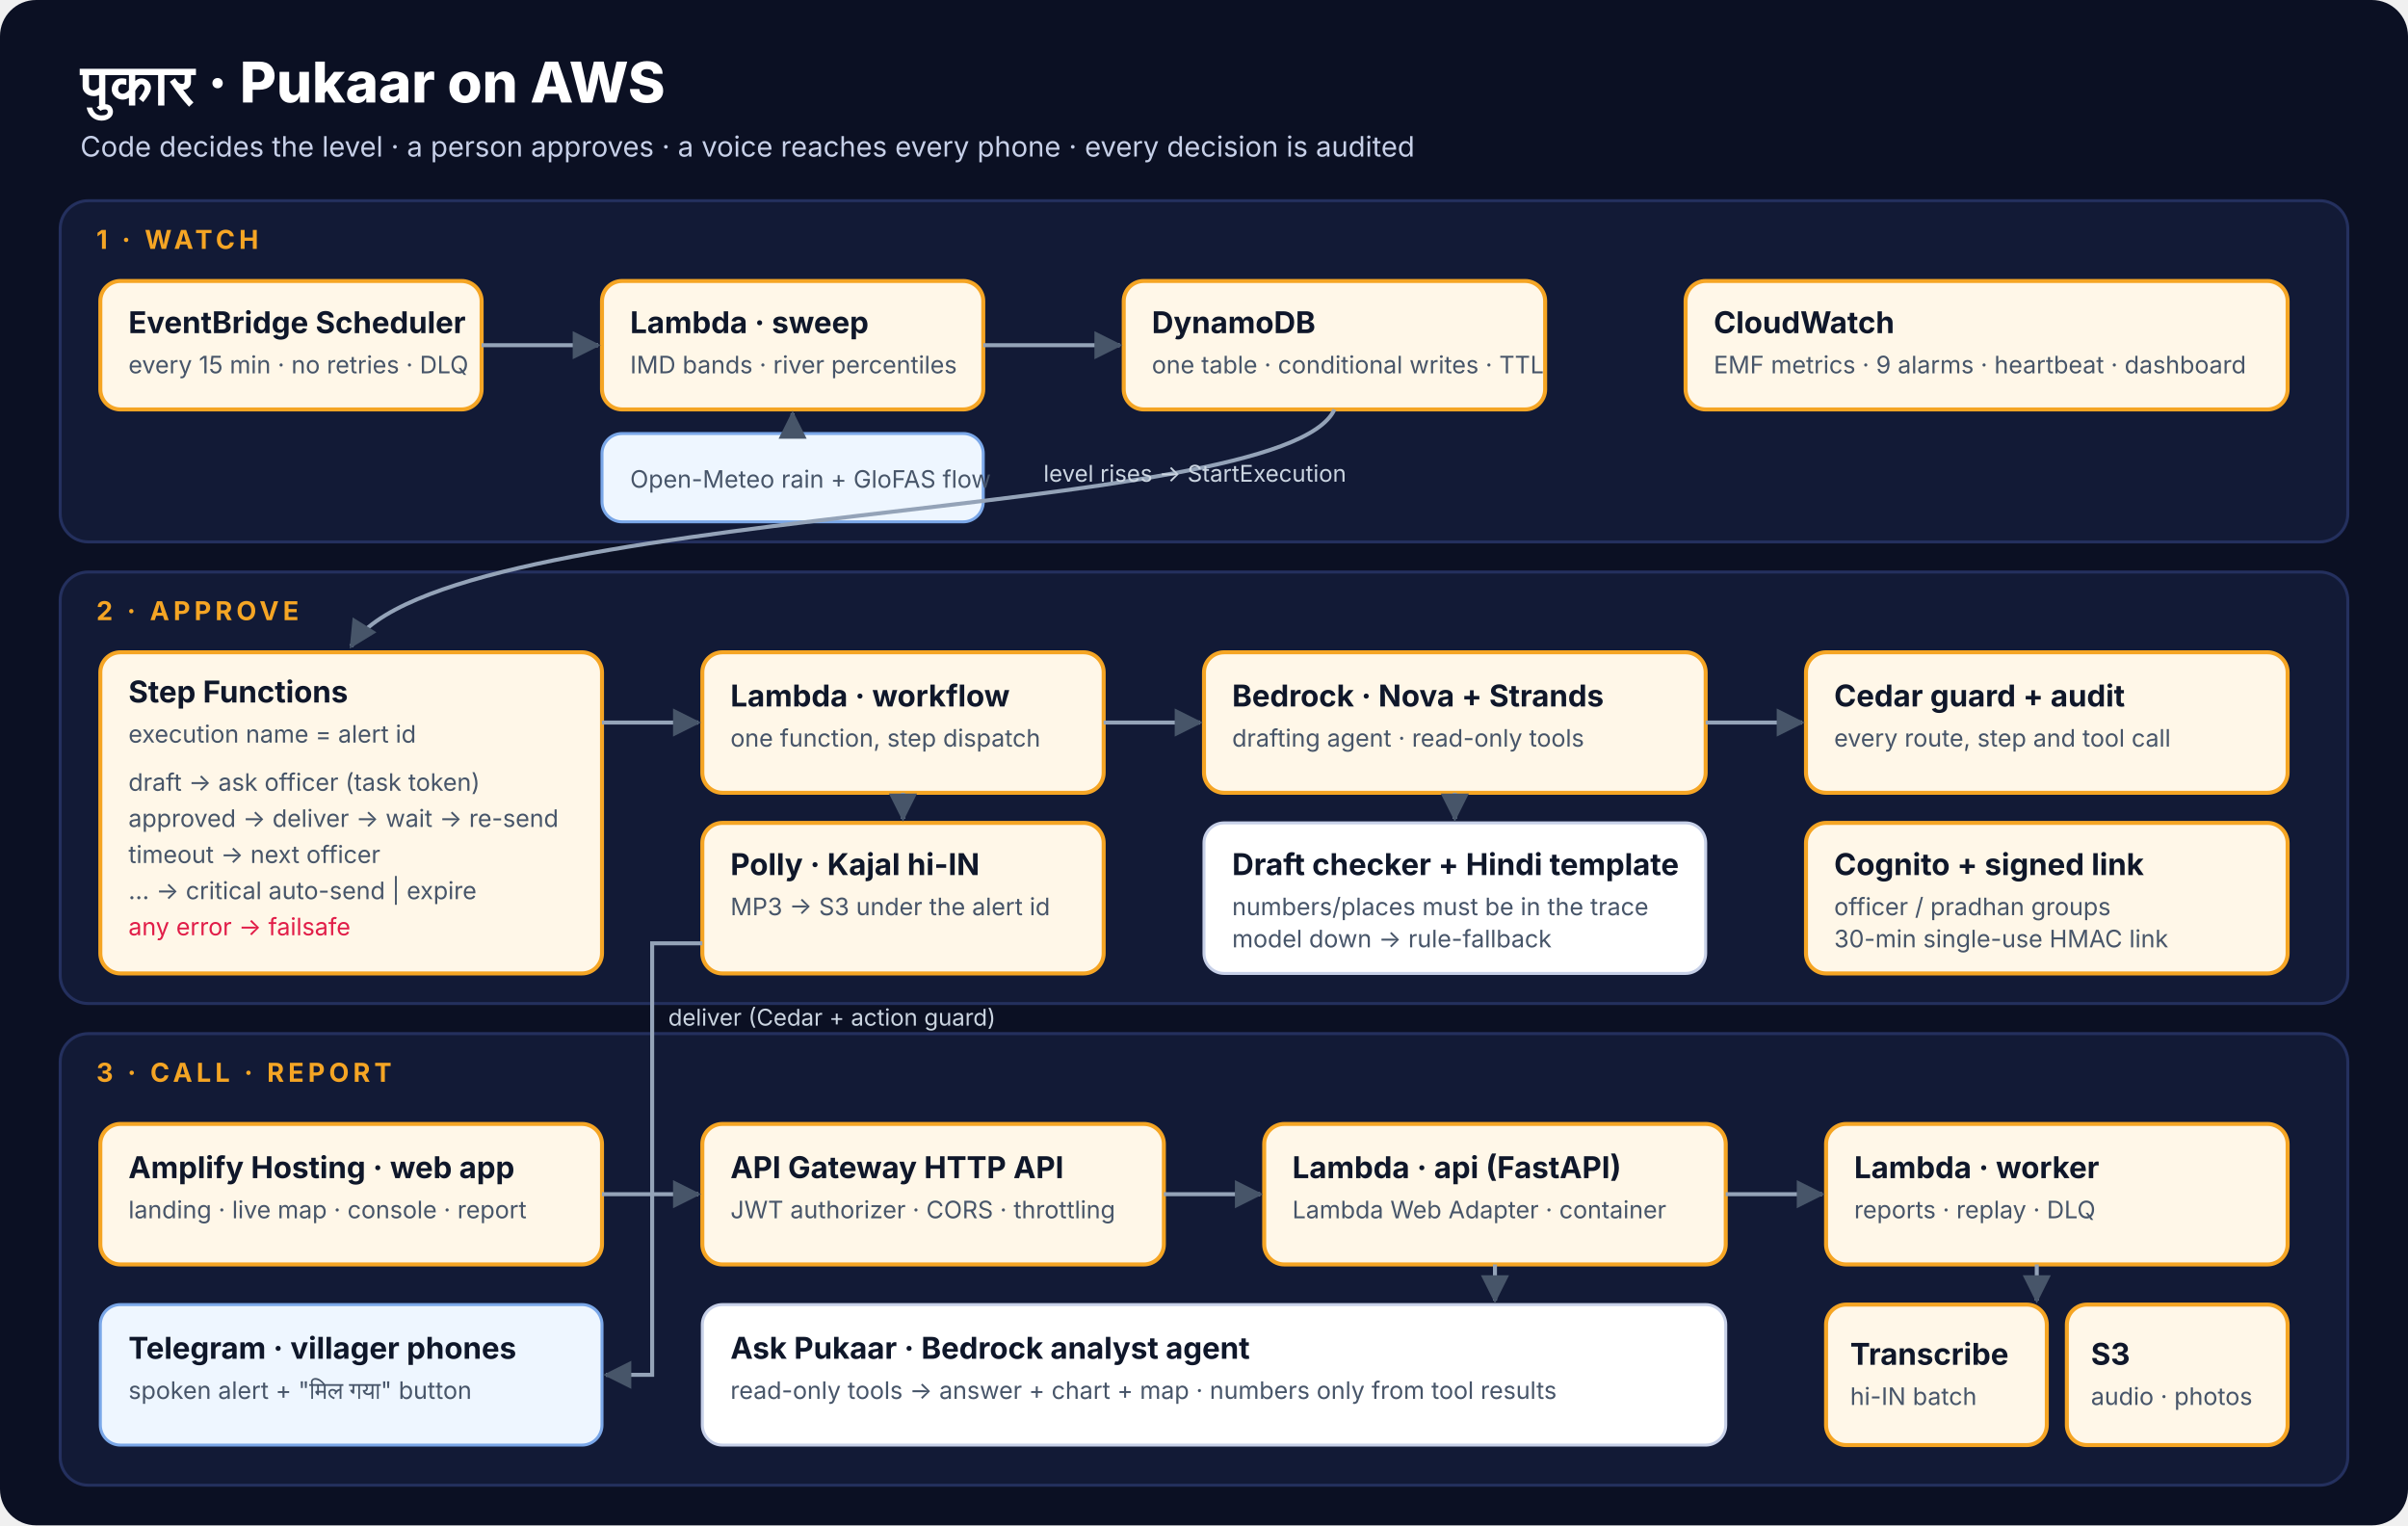
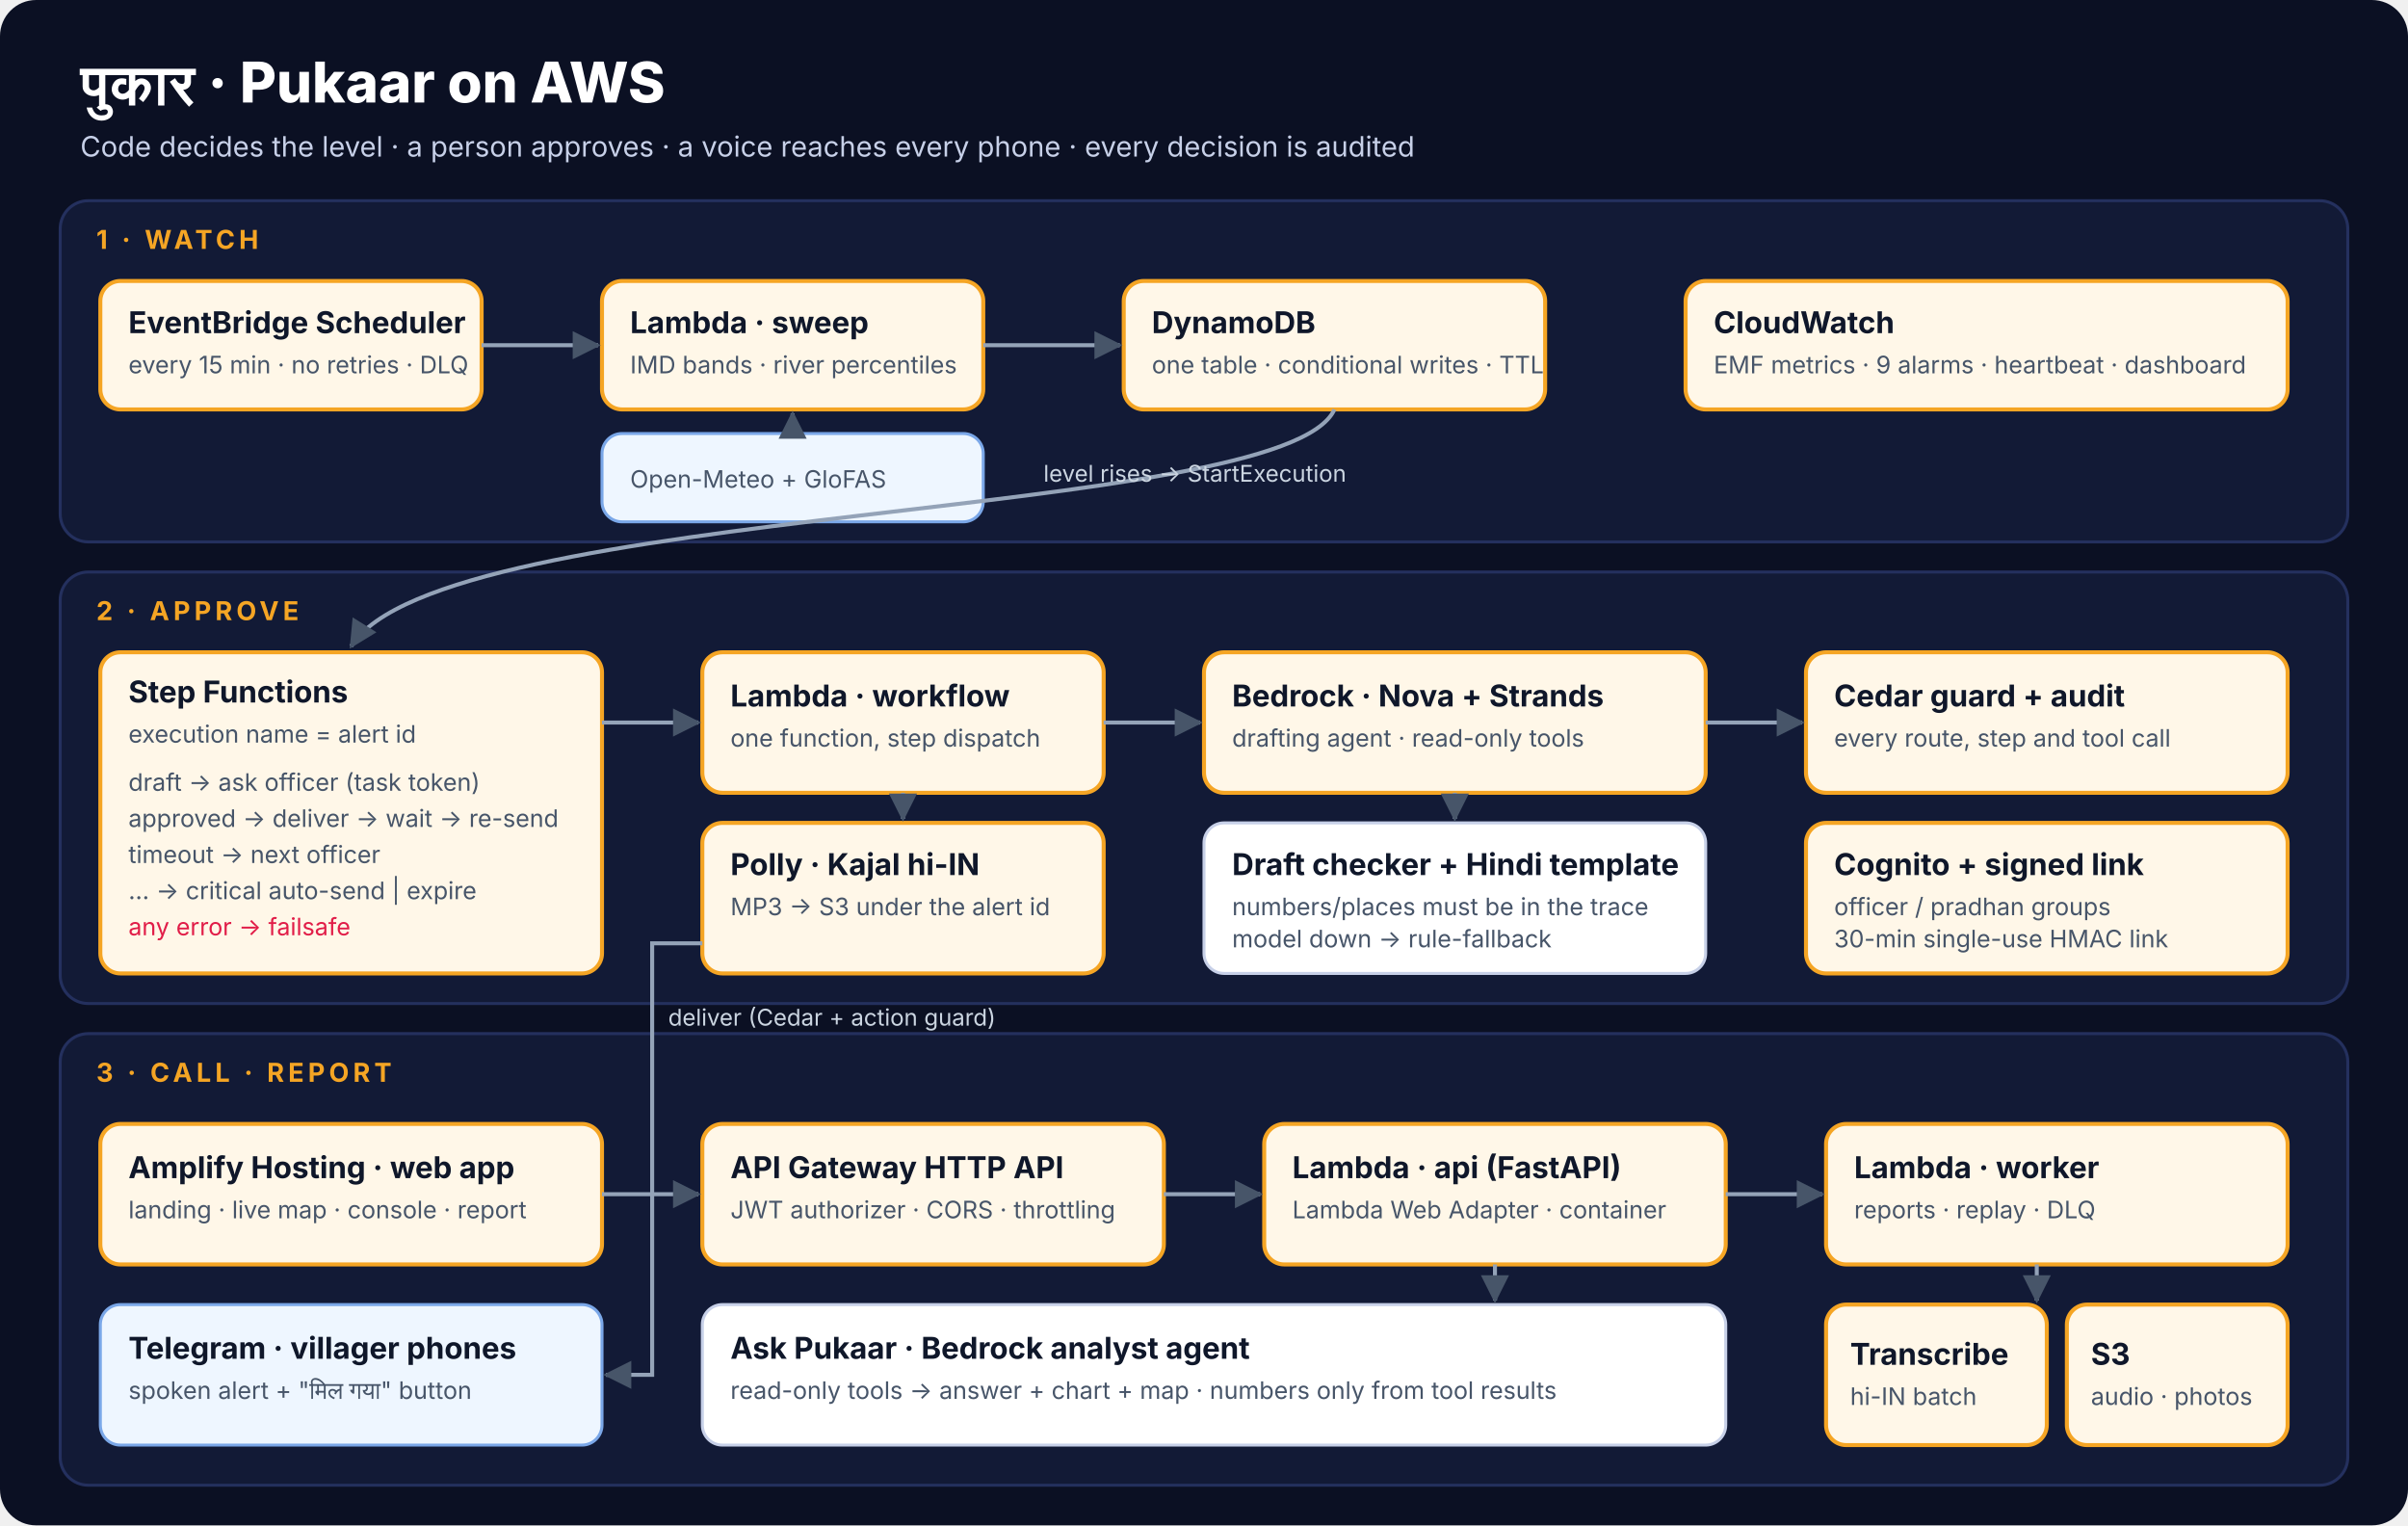
<svg xmlns="http://www.w3.org/2000/svg" viewBox="0 0 1200 760" font-family="Inter, Segoe UI, Arial, sans-serif" role="img" aria-labelledby="t d">
  <defs>
    <marker id="a" viewBox="0 0 10 10" refX="9" refY="5" markerWidth="7" markerHeight="7" orient="auto-start-reverse">
      <path d="M0,0 L10,5 L0,10 z" fill="#475569" />
    </marker>
    <style>
      .bg{fill:#0b1023}
      .lane{fill:#121a36;stroke:#24305e;stroke-width:1.5}
      .box{fill:#ffffff;stroke:#c7d0e8;stroke-width:1.5}
      .aws{fill:#fff7e8;stroke:#f5a524;stroke-width:2}
      .ext{fill:#eef6ff;stroke:#7aa7e8;stroke-width:1.5}
      .t{font-size:15px;font-weight:700;fill:#0f172a}
      .s{font-size:12px;fill:#475569}
      .lt{font-size:13px;font-weight:700;letter-spacing:2px;fill:#f5a524}
      .h{font-size:28px;font-weight:800;fill:#ffffff}
      .hs{font-size:14px;fill:#c7d0e8}
      .e{stroke:#94a3b8;stroke-width:2;fill:none;marker-end:url(#a)}
      .el{font-size:11.5px;fill:#cbd5e1}
      .crit{fill:#e11d48}
    </style>
  </defs>
  <rect class="bg" width="1200" height="760" rx="18" />
  <text x="40" y="52" class="h">पुकार · Pukaar on AWS</text>
  <text x="40" y="78" class="hs">Code decides the level · a person approves · a voice reaches every phone · every decision is audited</text>
  <rect class="lane" x="30" y="100" width="1140" height="170" rx="14" />
  <text x="48" y="124" class="lt">1 · WATCH</text>
  <rect class="lane" x="30" y="285" width="1140" height="215" rx="14" />
  <text x="48" y="309" class="lt">2 · APPROVE</text>
  <rect class="lane" x="30" y="515" width="1140" height="225" rx="14" />
  <text x="48" y="539" class="lt">3 · CALL · REPORT</text>
  <rect class="aws" x="50" y="140" width="190" height="64" rx="10" />
  <text x="64" y="166" class="t">EventBridge Scheduler</text>
  <text x="64" y="186" class="s">every 15 min · no retries · DLQ</text>
  <rect class="aws" x="300" y="140" width="190" height="64" rx="10" />
  <text x="314" y="166" class="t">Lambda · sweep</text>
  <text x="314" y="186" class="s">IMD bands · river percentiles</text>
  <rect class="ext" x="300" y="216" width="190" height="44" rx="10" />
-   <text x="314" y="243" class="s">Open-Meteo rain + GloFAS flow</text>
+   <text x="314" y="243" class="s">Open-Meteo + GloFAS</text>
  <rect class="aws" x="560" y="140" width="210" height="64" rx="10" />
  <text x="574" y="166" class="t">DynamoDB</text>
  <text x="574" y="186" class="s">one table · conditional writes · TTL</text>
  <rect class="aws" x="840" y="140" width="300" height="64" rx="10" />
  <text x="854" y="166" class="t">CloudWatch</text>
  <text x="854" y="186" class="s">EMF metrics · 9 alarms · heartbeat · dashboard</text>
  <path class="e" d="M240,172 H298" />
  <path class="e" d="M395,214 V206" />
  <path class="e" d="M490,172 H558" />
  <rect class="aws" x="50" y="325" width="250" height="160" rx="10" />
  <text x="64" y="350" class="t">Step Functions</text>
  <text x="64" y="370" class="s">execution name = alert id</text>
  <text x="64" y="394" class="s">draft → ask officer (task token)</text>
  <text x="64" y="412" class="s">approved → deliver → wait → re-send</text>
  <text x="64" y="430" class="s">timeout → next officer</text>
  <text x="64" y="448" class="s">… → critical auto-send | expire</text>
  <text x="64" y="466" class="s">
    <tspan class="crit">any error → failsafe</tspan>
  </text>
  <rect class="aws" x="350" y="325" width="200" height="70" rx="10" />
  <text x="364" y="352" class="t">Lambda · workflow</text>
  <text x="364" y="372" class="s">one function, step dispatch</text>
  <rect class="aws" x="600" y="325" width="250" height="70" rx="10" />
  <text x="614" y="352" class="t">Bedrock · Nova + Strands</text>
  <text x="614" y="372" class="s">drafting agent · read-only tools</text>
  <rect class="box" x="600" y="410" width="250" height="75" rx="10" />
  <text x="614" y="436" class="t">Draft checker + Hindi template</text>
  <text x="614" y="456" class="s">numbers/places must be in the trace</text>
  <text x="614" y="472" class="s">model down → rule-fallback</text>
  <rect class="aws" x="900" y="325" width="240" height="70" rx="10" />
  <text x="914" y="352" class="t">Cedar guard + audit</text>
  <text x="914" y="372" class="s">every route, step and tool call</text>
  <rect class="aws" x="350" y="410" width="200" height="75" rx="10" />
  <text x="364" y="436" class="t">Polly · Kajal hi-IN</text>
  <text x="364" y="456" class="s">MP3 → S3 under the alert id</text>
  <rect class="aws" x="900" y="410" width="240" height="75" rx="10" />
  <text x="914" y="436" class="t">Cognito + signed link</text>
  <text x="914" y="456" class="s">officer / pradhan groups</text>
  <text x="914" y="472" class="s">30-min single-use HMAC link</text>
  <path class="e" d="M300,360 H348" />
  <path class="e" d="M550,360 H598" />
  <path class="e" d="M850,360 H898" />
  <path class="e" d="M450,395 V408" />
  <path class="e" d="M725,395 V408" />
  <path class="e" d="M665,204 C640,260 220,250 175,322" />
  <text x="520" y="240" class="el">level rises → StartExecution</text>
  <rect class="aws" x="50" y="560" width="250" height="70" rx="10" />
  <text x="64" y="587" class="t">Amplify Hosting · web app</text>
  <text x="64" y="607" class="s">landing · live map · console · report</text>
  <rect class="aws" x="350" y="560" width="230" height="70" rx="10" />
  <text x="364" y="587" class="t">API Gateway HTTP API</text>
  <text x="364" y="607" class="s">JWT authorizer · CORS · throttling</text>
  <rect class="aws" x="630" y="560" width="230" height="70" rx="10" />
  <text x="644" y="587" class="t">Lambda · api (FastAPI)</text>
  <text x="644" y="607" class="s">Lambda Web Adapter · container</text>
  <rect class="aws" x="910" y="560" width="230" height="70" rx="10" />
  <text x="924" y="587" class="t">Lambda · worker</text>
  <text x="924" y="607" class="s">reports · replay · DLQ</text>
  <rect class="aws" x="910" y="650" width="110" height="70" rx="10" />
  <text x="922" y="680" class="t">Transcribe</text>
  <text x="922" y="700" class="s">hi-IN batch</text>
  <rect class="aws" x="1030" y="650" width="110" height="70" rx="10" />
  <text x="1042" y="680" class="t">S3</text>
  <text x="1042" y="700" class="s">audio · photos</text>
  <rect class="ext" x="50" y="650" width="250" height="70" rx="10" />
  <text x="64" y="677" class="t">Telegram · villager phones</text>
  <text x="64" y="697" class="s">spoken alert + "मिल गया" button</text>
  <rect class="box" x="350" y="650" width="510" height="70" rx="10" />
  <text x="364" y="677" class="t">Ask Pukaar · Bedrock analyst agent</text>
  <text x="364" y="697" class="s">read-only tools → answer + chart + map · numbers only from tool results</text>
  <path class="e" d="M300,595 H348" />
  <path class="e" d="M580,595 H628" />
  <path class="e" d="M860,595 H908" />
  <path class="e" d="M1015,630 V648" />
  <path class="e" d="M745,630 V648" />
  <path class="e" d="M350,470 H325 V685 H302" />
  <text x="333" y="511" class="el">deliver (Cedar + action guard)</text>
</svg>
